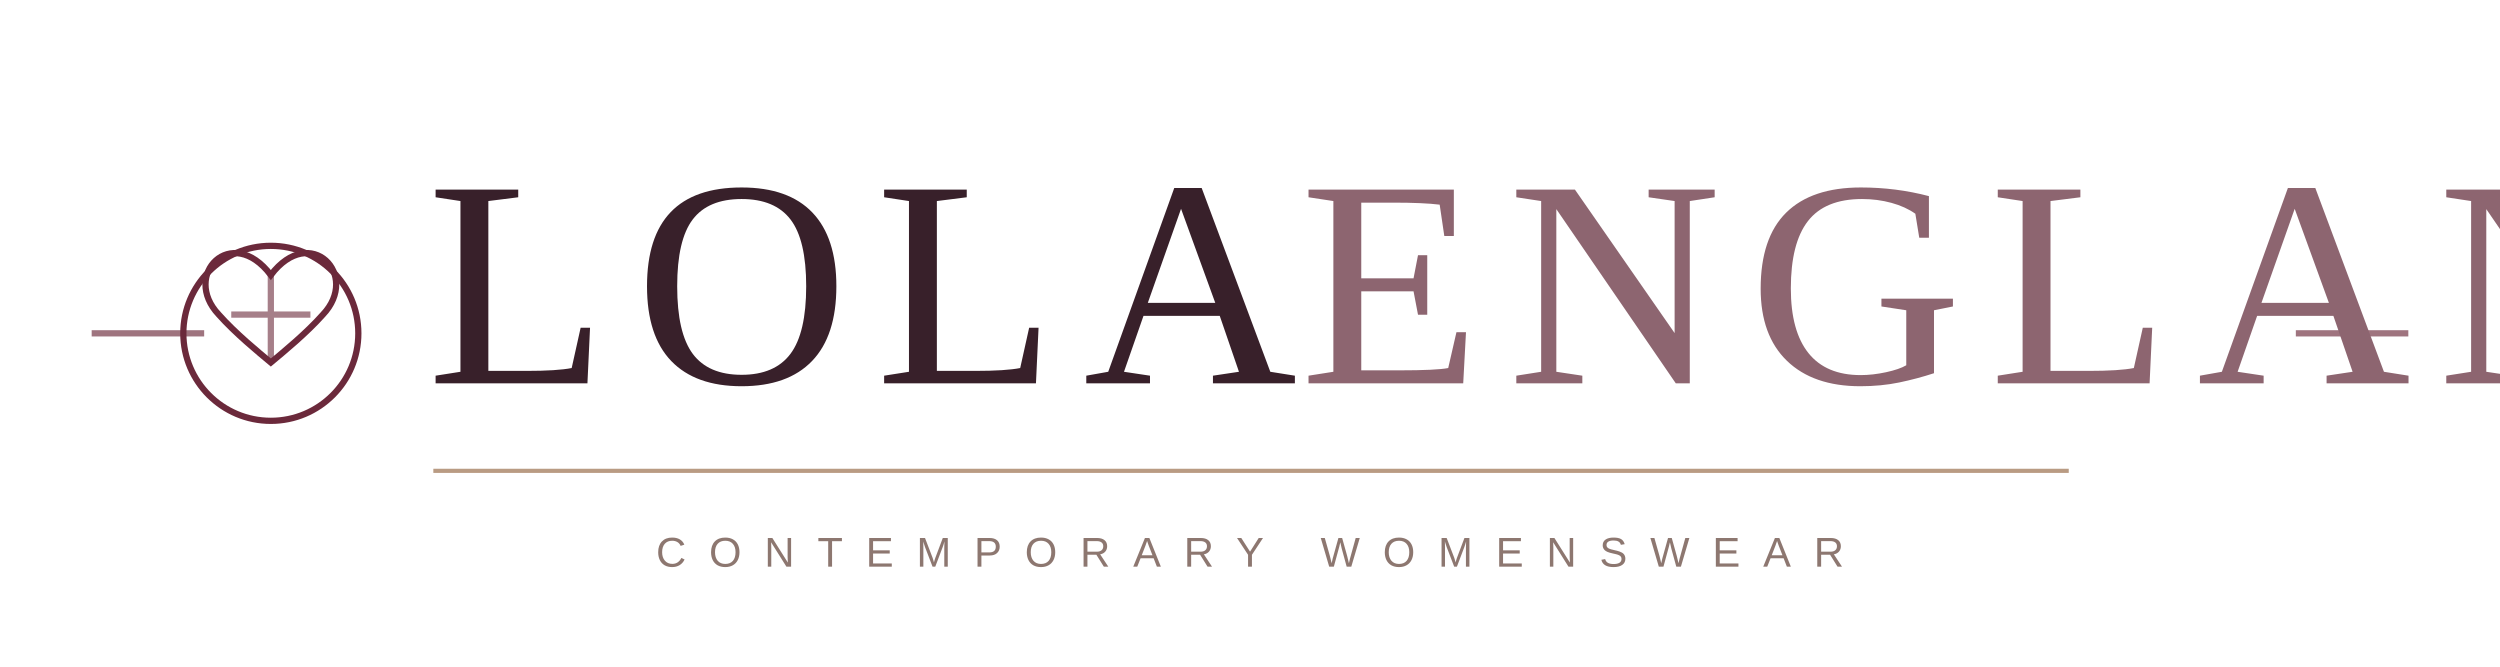
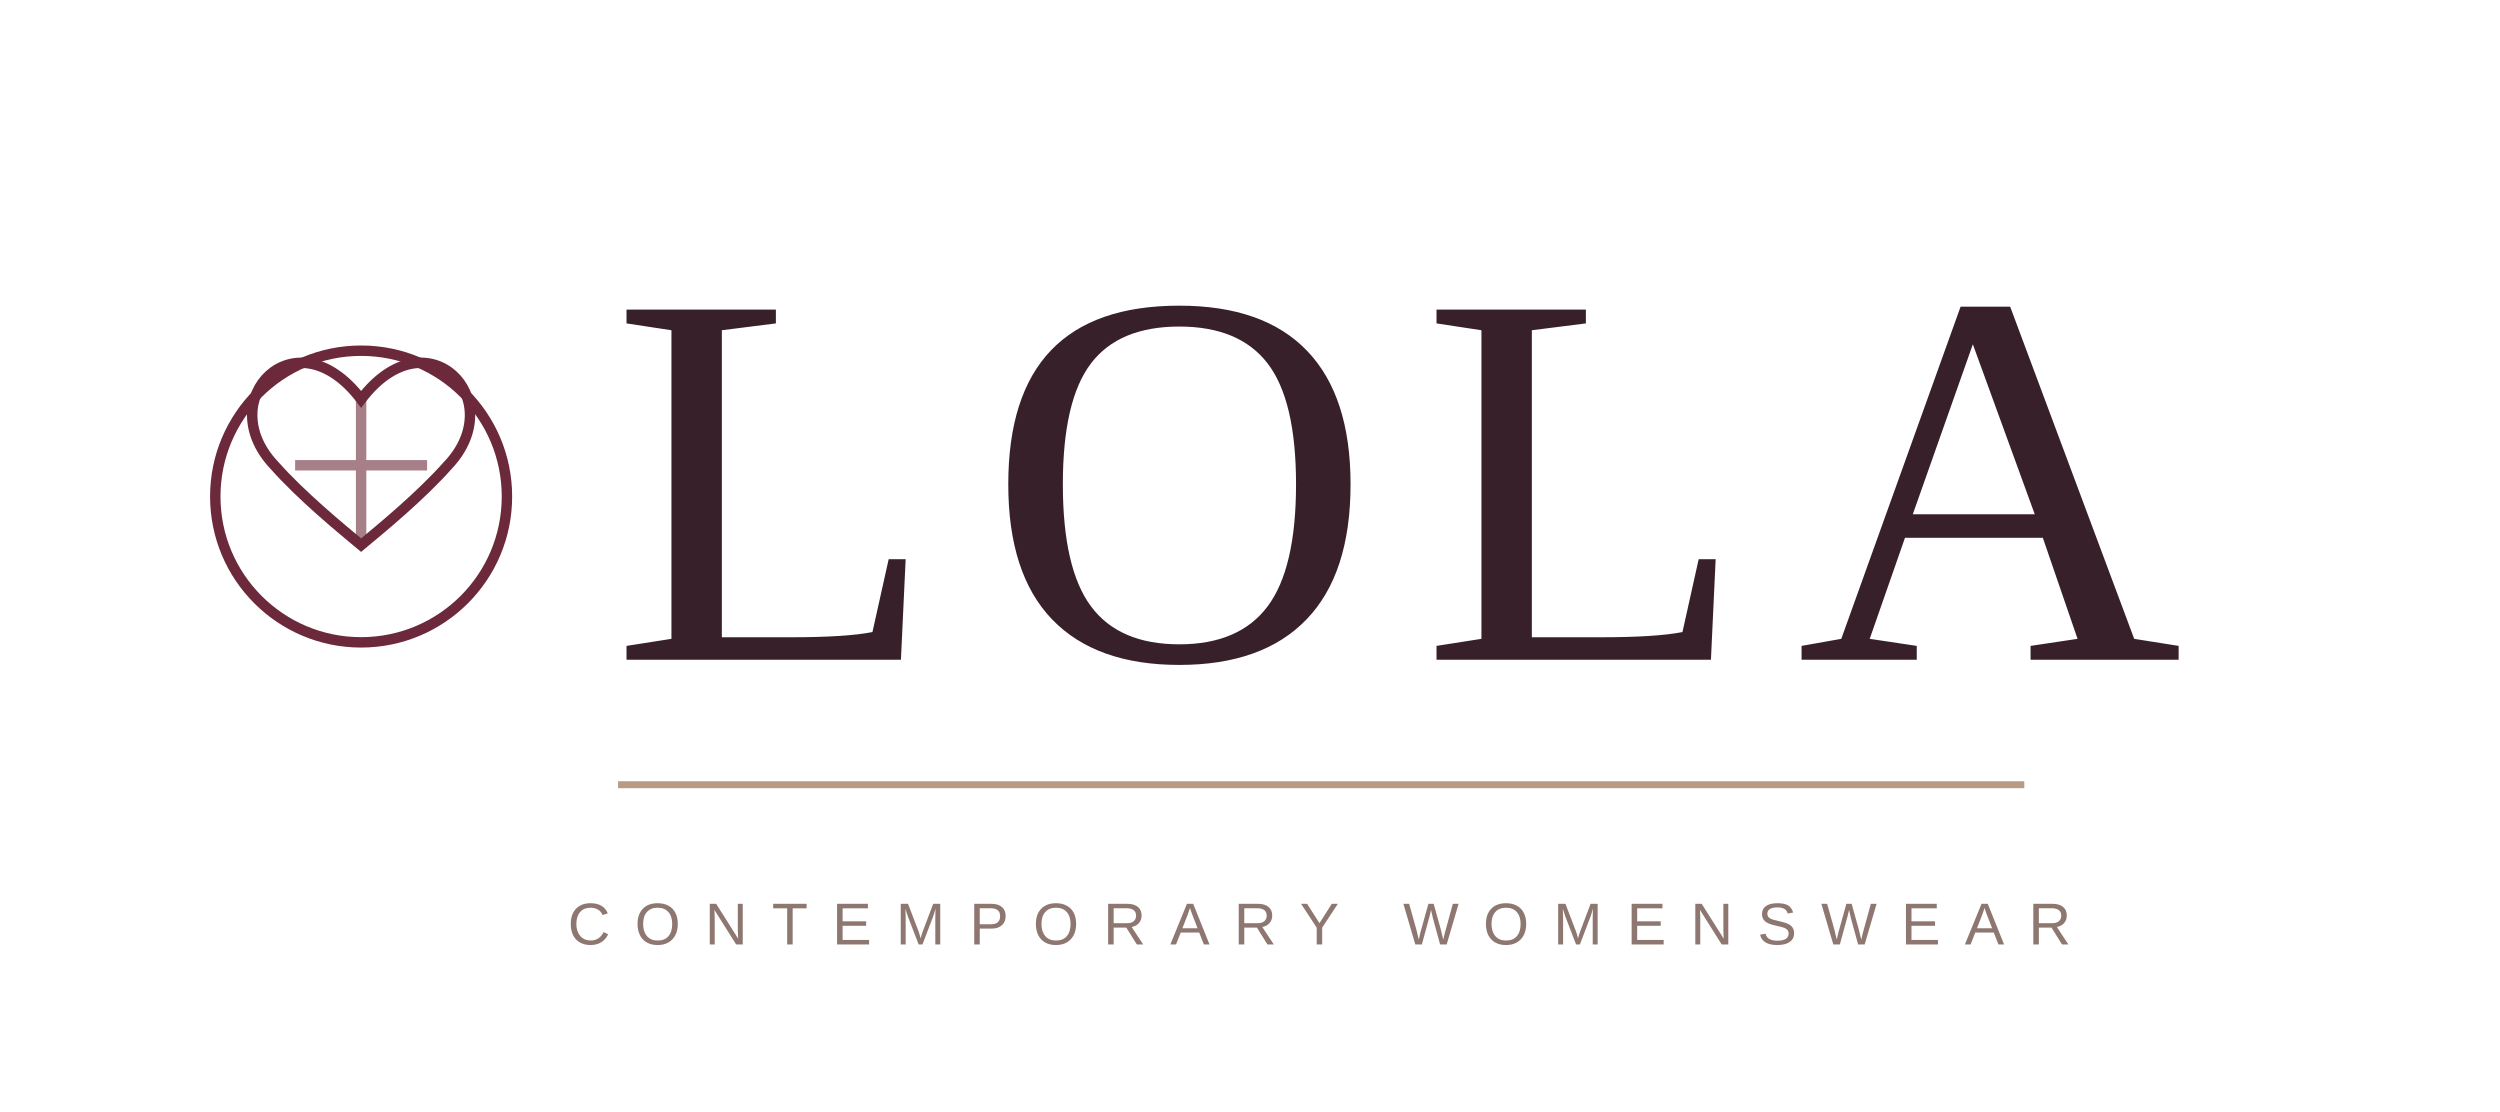
- <svg xmlns="http://www.w3.org/2000/svg" viewBox="0 0 1200 320" role="img" aria-labelledby="title desc">
+ <svg xmlns="http://www.w3.org/2000/svg" viewBox="0 0 720 320" role="img" aria-labelledby="title desc">
  <g fill="none" stroke="#6b293b" stroke-width="3">
-     <path d="M44 160h54M1102 160h54" opacity=".65" />
-     <circle cx="130" cy="160" r="42" />
-     <path d="M130 132c-19-25-43 0-25 19 8 9 19 18 25 23 6-5 17-14 25-23 18-19-6-44-25-19z" />
-     <path d="M130 132v42M111 151h38" opacity=".6" />
+     <circle cx="104" cy="143" r="42" />
+     <path d="M104 115c-19-25-43 0-25 19 8 9 19 18 25 23 6-5 17-14 25-23 18-19-6-44-25-19z" />
+     <path d="M104 115v42M85 134h38" opacity=".6" />
  </g>
-   <text x="205" y="184" fill="#38202a" font-family="Georgia,'Times New Roman',serif" font-size="142" letter-spacing="13">LOLA</text>
-   <text x="624" y="184" fill="#8d6570" font-family="Georgia,'Times New Roman',serif" font-size="142" letter-spacing="13">ENGLAND</text>
-   <path d="M208 226h785" stroke="#b99b83" stroke-width="2" />
-   <text x="600" y="272" fill="#8d7770" font-family="Arial,sans-serif" font-size="20" letter-spacing="11" text-anchor="middle">CONTEMPORARY WOMENSWEAR</text>
+   <text x="176" y="190" fill="#38202a" font-family="Georgia,'Times New Roman',serif" font-size="154" letter-spacing="14">LOLA</text>
+   <path d="M178 226h405" stroke="#b99b83" stroke-width="2" />
+   <text x="380" y="272" fill="#8d7770" font-family="Arial,sans-serif" font-size="17" letter-spacing="7" text-anchor="middle">CONTEMPORARY WOMENSWEAR</text>
</svg>
